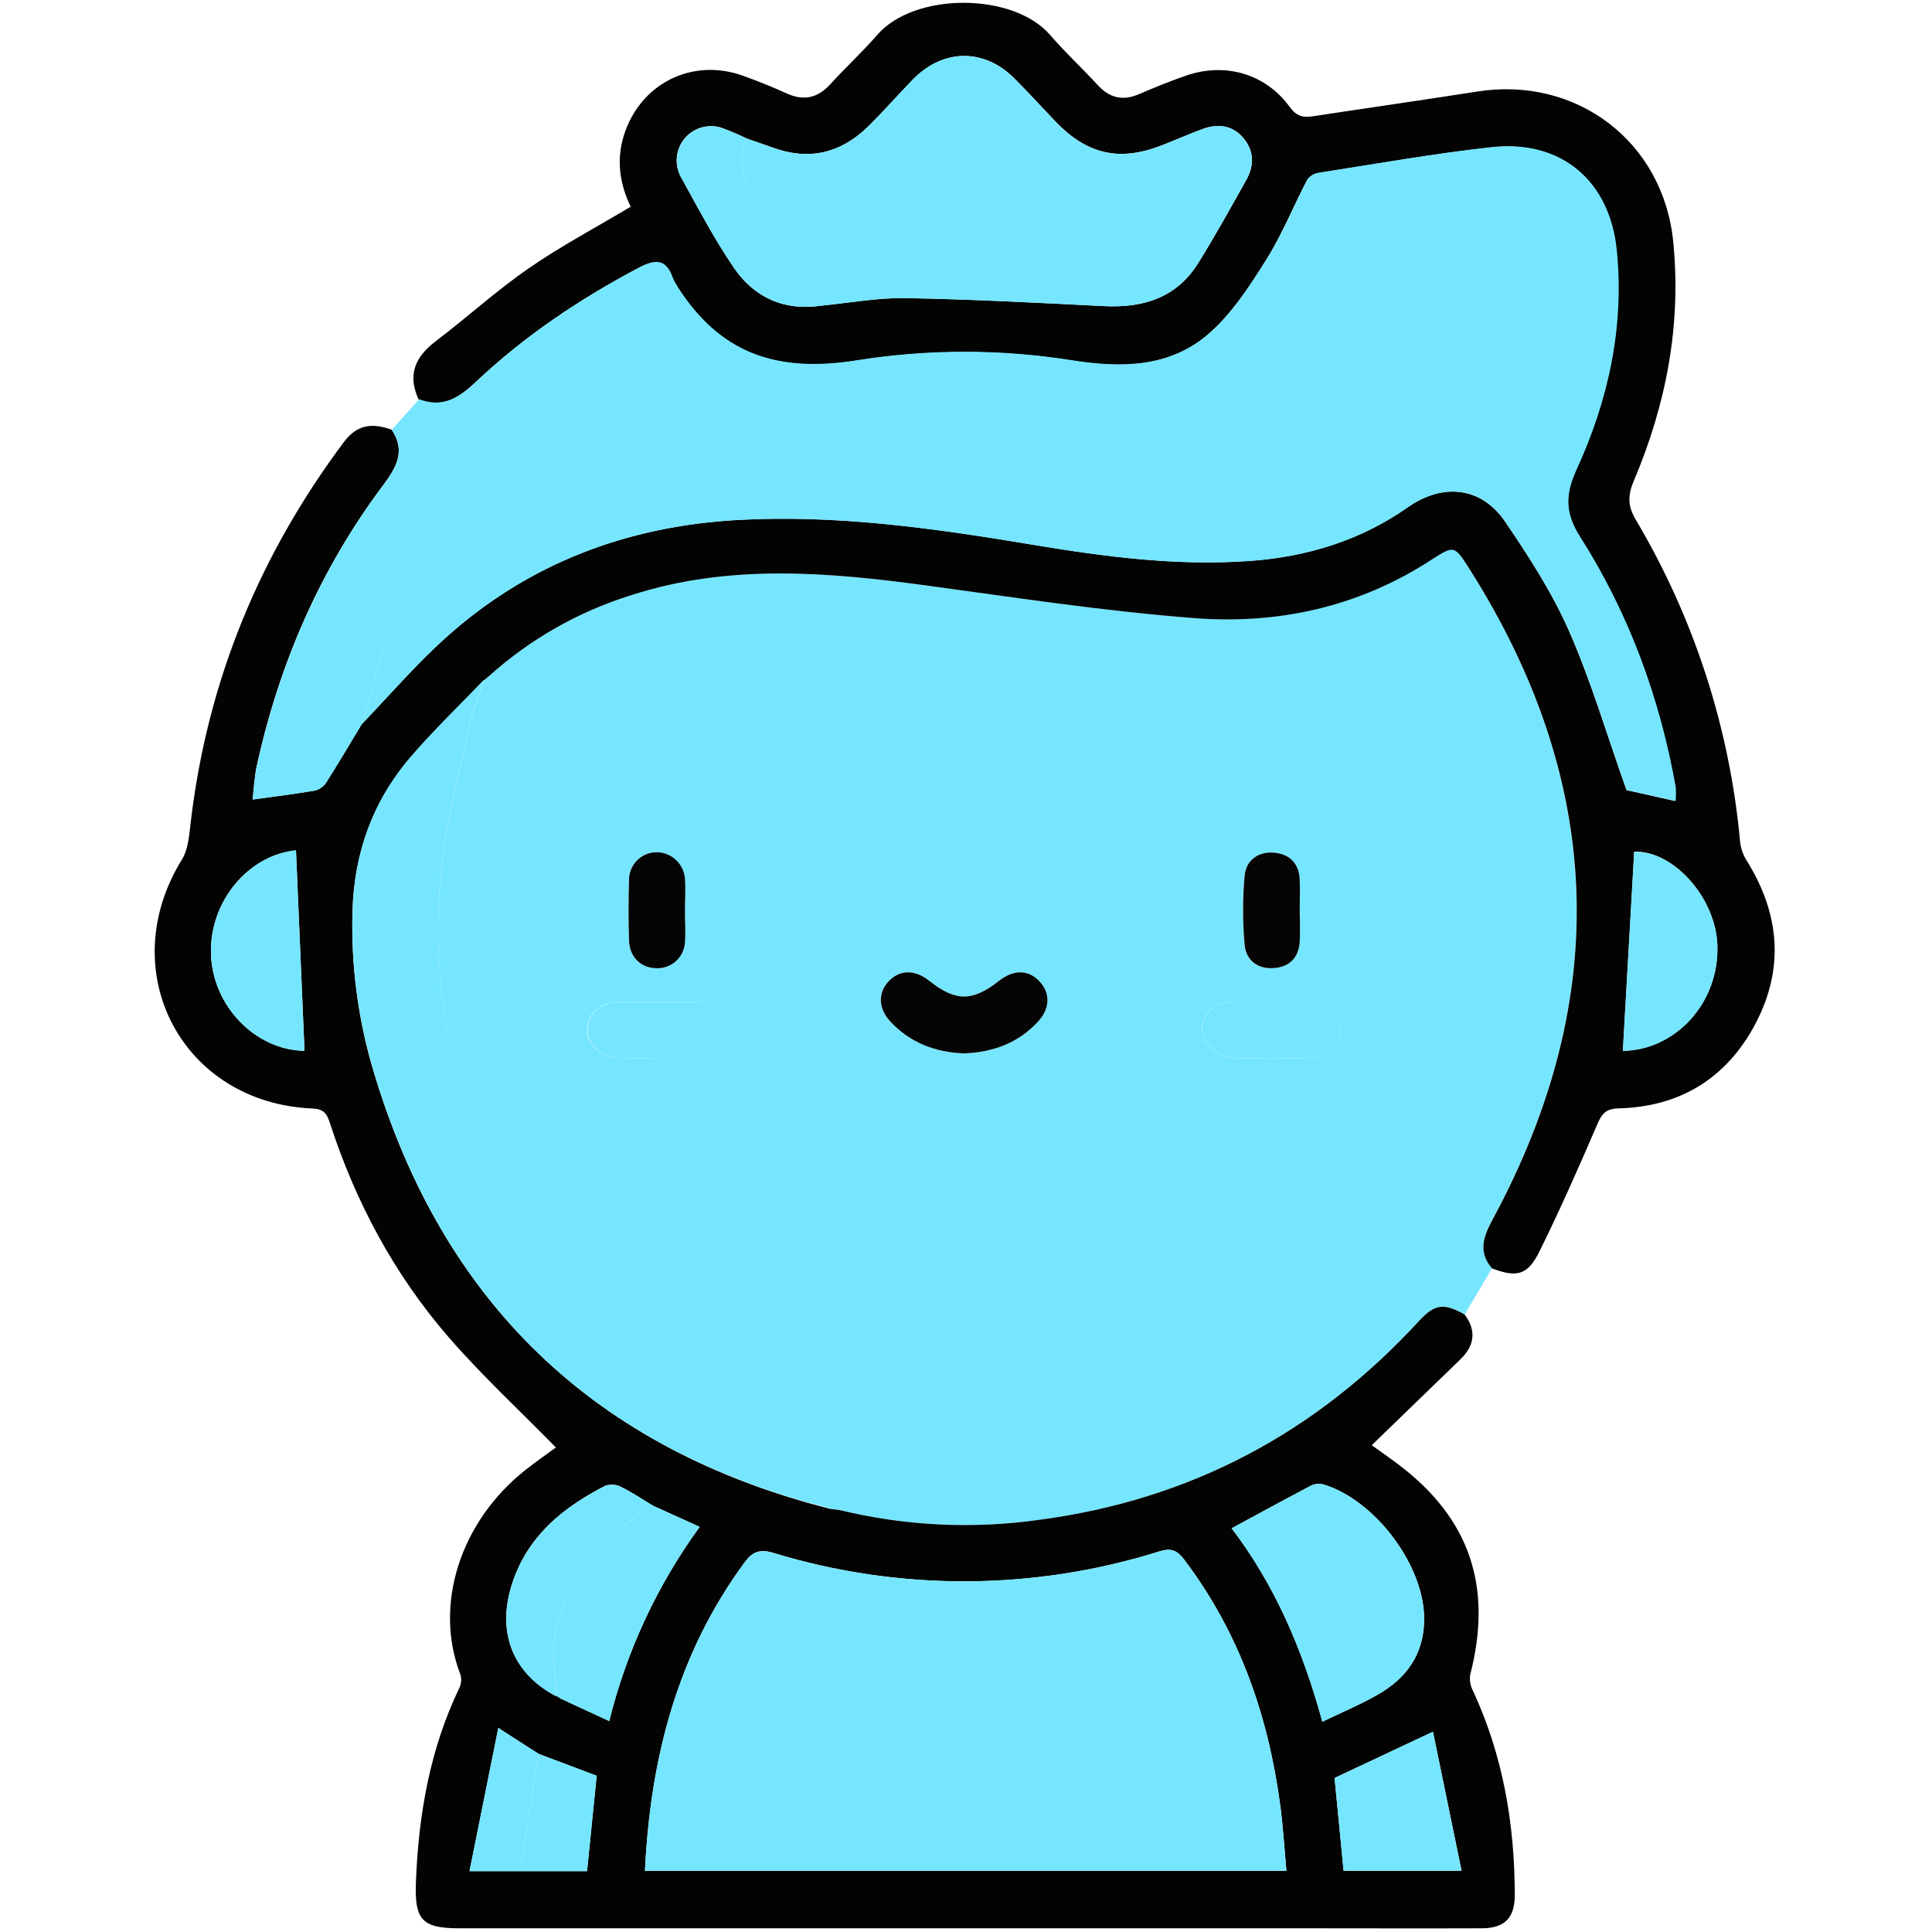
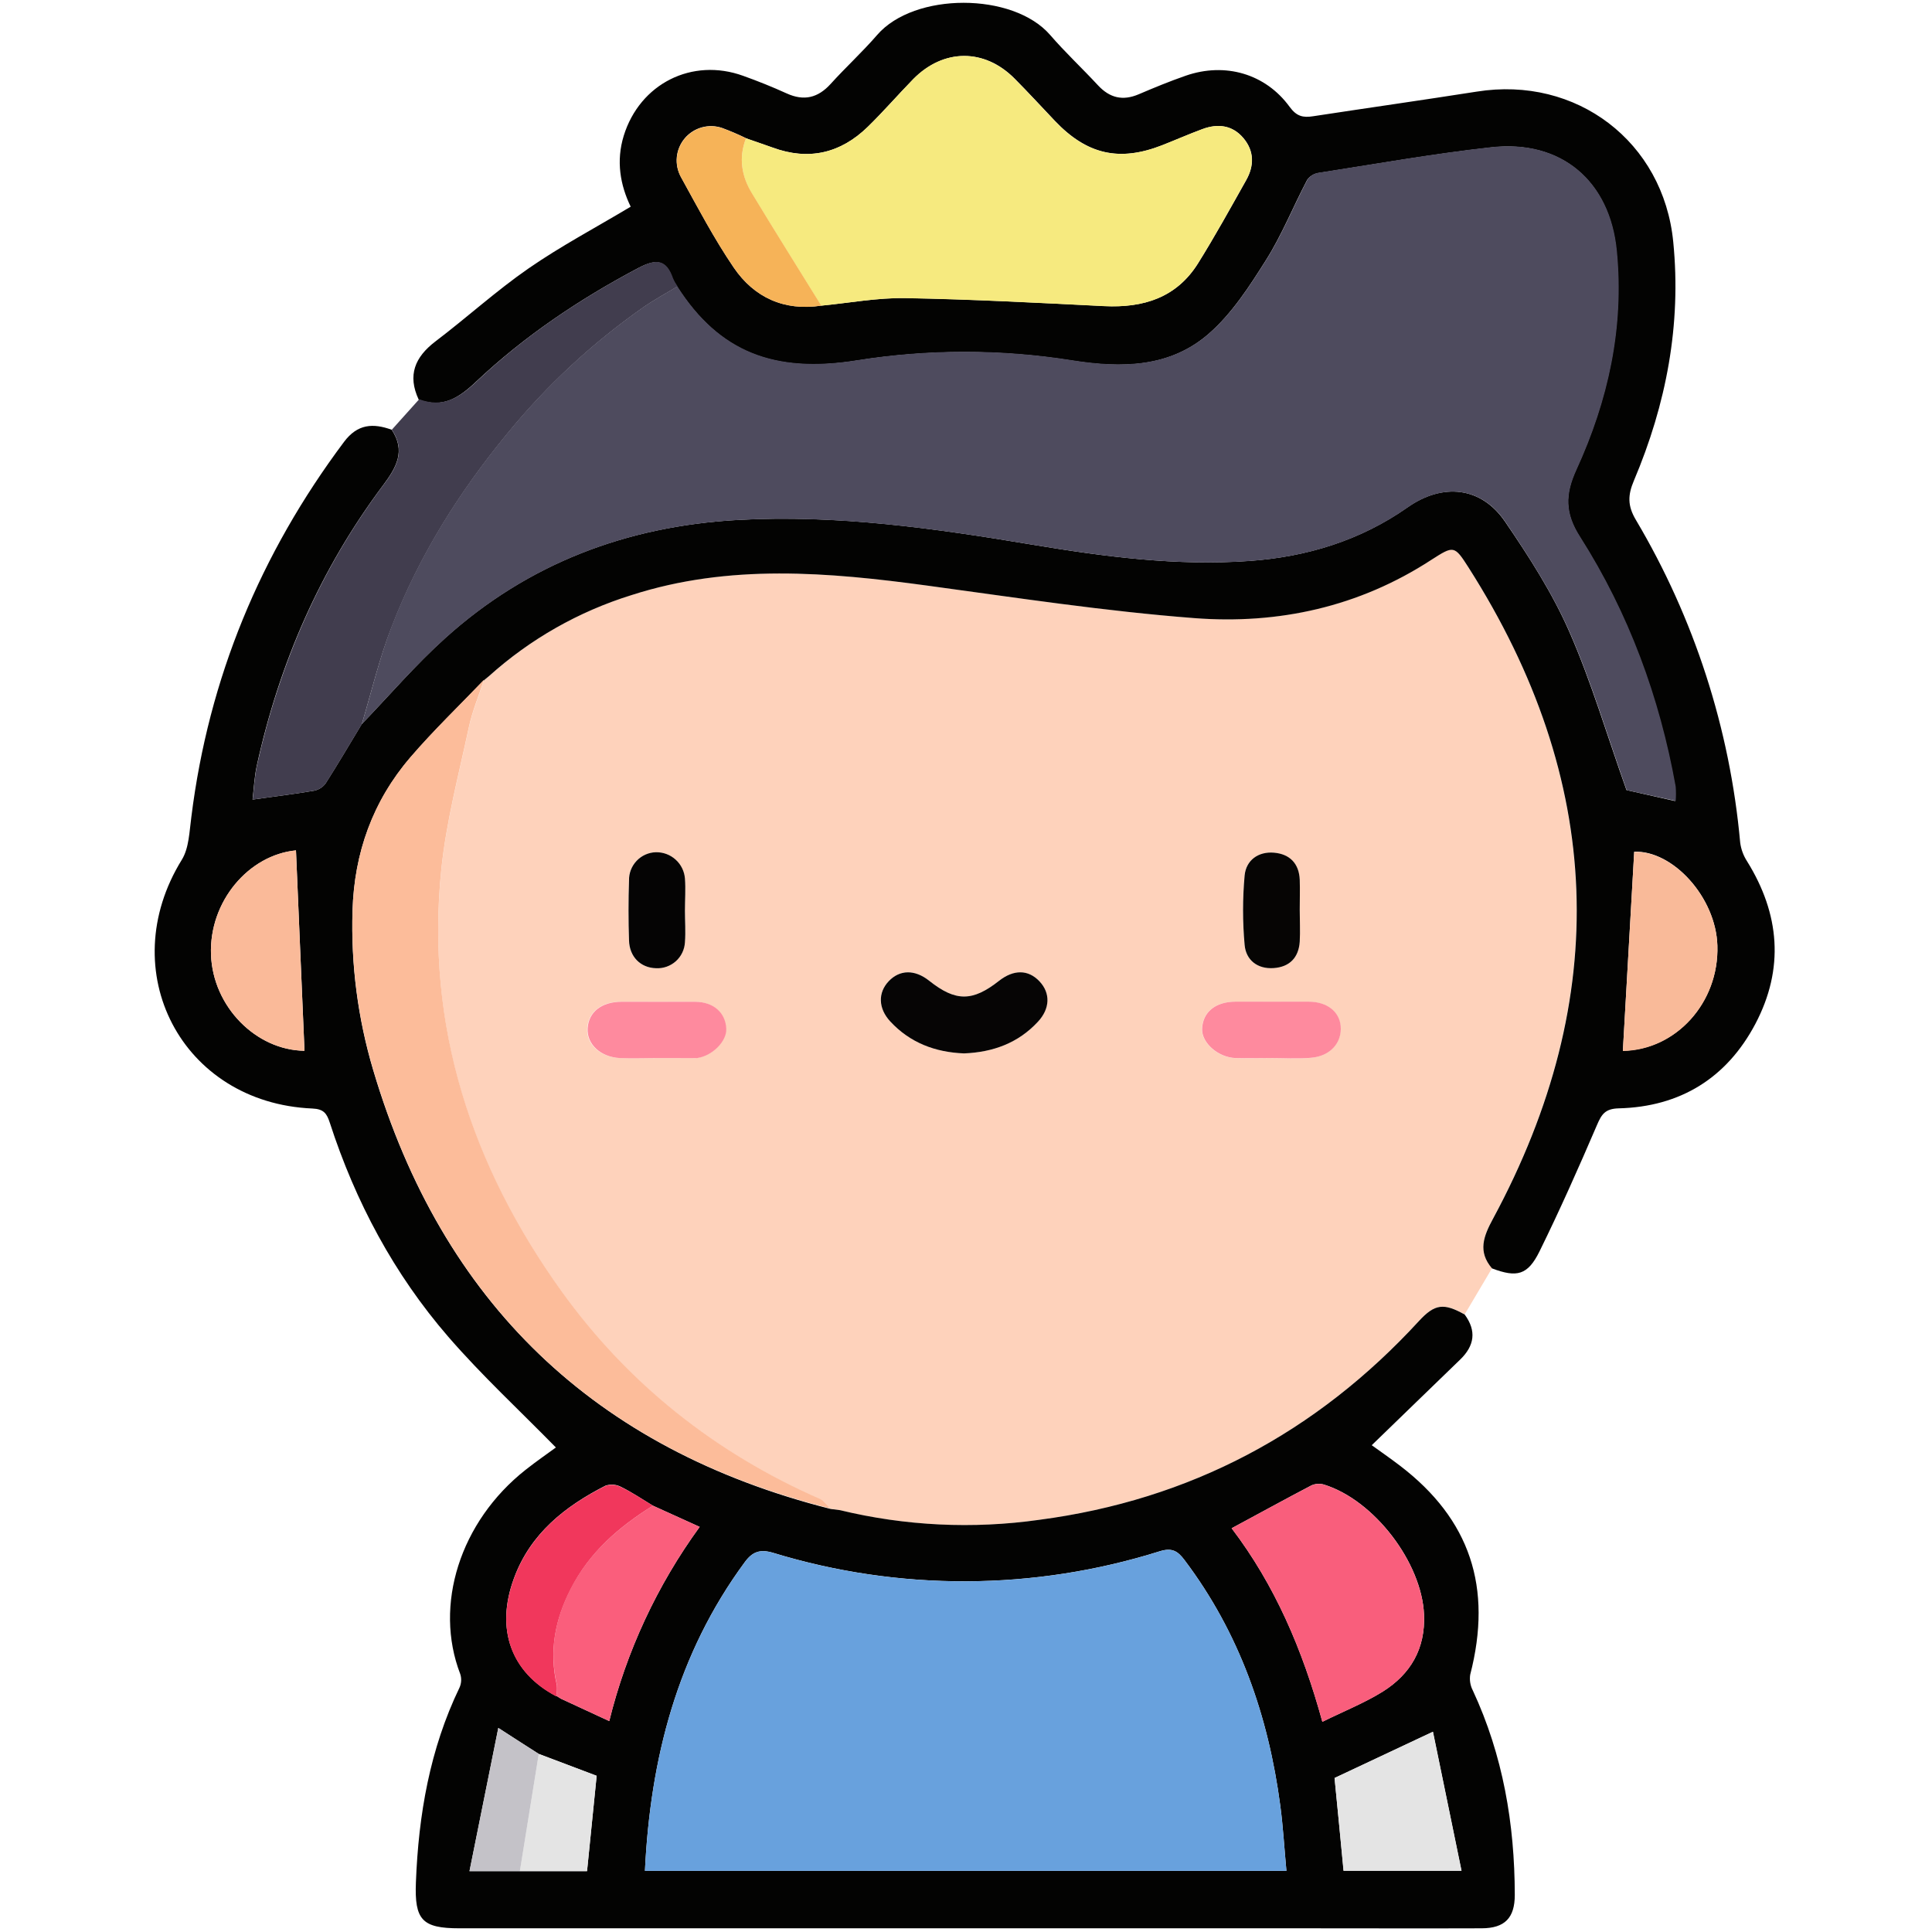
- <svg xmlns="http://www.w3.org/2000/svg" width="84" height="84" viewBox="0 0 84 84" fill="none">
-   <path d="M64.874 55.138C64.476 55.808 64.078 56.478 63.682 57.148C62.771 56.64 62.385 56.678 61.686 57.439C57.224 62.298 51.74 65.207 45.193 66.078C42.301 66.49 39.358 66.35 36.519 65.664L36.141 65.605L36.1 65.597C35.96 65.462 35.843 65.268 35.676 65.201C31.118 63.205 27.33 60.204 24.433 56.183C20.488 50.721 18.495 44.623 19.186 37.832C19.398 35.746 19.947 33.692 20.386 31.632C20.535 30.932 20.82 30.258 21.043 29.573L21.055 29.614V29.571L21.263 29.398C23.047 27.789 25.157 26.586 27.45 25.871C31.701 24.5 35.998 24.873 40.328 25.46C44.185 25.984 48.043 26.574 51.922 26.872C55.577 27.153 59.081 26.379 62.219 24.342C63.195 23.708 63.223 23.685 63.843 24.671C69.721 33.899 70.107 43.344 64.906 52.984C64.504 53.734 64.241 54.408 64.874 55.138ZM41.915 45.8C43.163 45.75 44.263 45.351 45.127 44.419C45.653 43.855 45.668 43.16 45.193 42.662C44.718 42.164 44.07 42.141 43.439 42.639C42.288 43.554 41.549 43.556 40.4 42.639C39.77 42.137 39.136 42.145 38.644 42.653C38.153 43.161 38.179 43.839 38.707 44.407C39.576 45.341 40.673 45.752 41.915 45.8ZM55.19 46.003C55.788 46.003 56.39 46.043 56.985 45.993C57.83 45.923 58.346 45.336 58.284 44.614C58.23 43.98 57.685 43.557 56.892 43.553C55.83 43.546 54.768 43.546 53.708 43.553C52.831 43.553 52.282 44.011 52.259 44.741C52.241 45.349 52.955 45.977 53.721 46.005C54.215 46.025 54.707 46.003 55.197 46.003H55.19ZM28.562 46.003H30.112C30.166 46.007 30.221 46.007 30.276 46.003C30.933 45.921 31.591 45.282 31.56 44.733C31.532 44.024 30.999 43.559 30.191 43.553C29.13 43.546 28.07 43.546 27.01 43.553C26.137 43.553 25.578 44 25.531 44.715C25.493 45.392 26.081 45.954 26.926 46C27.487 46.025 28.031 46.002 28.575 46.003H28.562ZM56.505 39.555C56.505 39.119 56.52 38.684 56.505 38.25C56.476 37.54 56.055 37.129 55.387 37.071C54.72 37.014 54.171 37.4 54.109 38.067C54.019 39.069 54.019 40.077 54.109 41.079C54.166 41.736 54.661 42.136 55.368 42.09C56.075 42.044 56.459 41.636 56.505 40.939C56.535 40.48 56.51 40.017 56.51 39.555H56.505ZM29.775 39.581C29.775 39.119 29.811 38.654 29.775 38.196C29.749 37.88 29.604 37.586 29.369 37.374C29.134 37.161 28.827 37.047 28.511 37.053C28.194 37.063 27.893 37.197 27.674 37.427C27.456 37.657 27.337 37.964 27.344 38.281C27.315 39.151 27.315 40.021 27.344 40.891C27.367 41.611 27.848 42.078 28.516 42.096C28.672 42.105 28.829 42.083 28.977 42.031C29.125 41.978 29.262 41.898 29.379 41.793C29.496 41.688 29.591 41.562 29.659 41.42C29.727 41.279 29.766 41.125 29.775 40.969C29.816 40.51 29.78 40.045 29.78 39.581H29.775Z" fill="#76E6FF" />
-   <path d="M36.519 65.659C39.358 66.347 42.301 66.489 45.193 66.078C51.74 65.212 57.224 62.298 61.686 57.444C62.385 56.683 62.771 56.645 63.682 57.153C64.206 57.866 64.108 58.512 63.483 59.114C62.209 60.343 60.942 61.579 59.641 62.835C60.011 63.103 60.447 63.404 60.868 63.724C63.917 66.055 64.903 69.012 63.922 72.813C63.886 73.046 63.925 73.285 64.034 73.495C65.349 76.317 65.855 79.301 65.86 82.388C65.86 83.388 65.426 83.836 64.423 83.839C61.857 83.849 59.293 83.839 56.727 83.839H19.971C18.356 83.839 18.019 83.477 18.083 81.842C18.196 78.903 18.688 76.051 19.978 73.375C20.062 73.187 20.074 72.975 20.009 72.78C18.859 69.795 19.993 66.16 22.855 63.904C23.32 63.535 23.81 63.199 24.169 62.934C22.59 61.321 20.945 59.801 19.486 58.116C17.129 55.391 15.453 52.248 14.34 48.816C14.209 48.413 14.079 48.218 13.576 48.196C7.89 47.948 4.92 42.211 7.905 37.382C8.222 36.867 8.233 36.148 8.321 35.513C9.072 29.484 11.32 24.073 14.955 19.215C15.546 18.425 16.22 18.393 17.029 18.684C17.651 19.608 17.231 20.328 16.654 21.101C13.924 24.747 12.147 28.826 11.169 33.273C11.059 33.766 11.038 34.292 10.98 34.763C11.957 34.627 12.815 34.522 13.664 34.377C13.862 34.335 14.038 34.222 14.158 34.058C14.697 33.213 15.206 32.346 15.726 31.486C16.932 30.232 18.07 28.9 19.36 27.738C22.958 24.495 27.25 22.878 32.061 22.606C36.386 22.361 40.646 22.973 44.894 23.681C48.017 24.202 51.151 24.615 54.324 24.388C56.808 24.211 59.14 23.504 61.203 22.054C62.725 20.987 64.397 21.155 65.437 22.679C66.478 24.202 67.495 25.784 68.232 27.467C69.198 29.669 69.875 31.997 70.717 34.351L72.832 34.828C72.849 34.62 72.849 34.411 72.832 34.203C72.132 30.327 70.797 26.676 68.687 23.354C68.029 22.311 68.038 21.503 68.522 20.427C69.902 17.414 70.602 14.251 70.275 10.905C69.994 7.89 67.886 6.065 64.829 6.411C62.317 6.688 59.824 7.134 57.325 7.522C57.227 7.536 57.133 7.57 57.048 7.622C56.963 7.674 56.89 7.743 56.832 7.824C56.227 8.975 55.741 10.203 55.049 11.301C54.331 12.441 53.569 13.625 52.57 14.499C50.874 15.99 48.771 16.018 46.611 15.678C43.508 15.183 40.346 15.183 37.242 15.678C33.669 16.252 31.264 15.325 29.438 12.464C29.36 12.354 29.294 12.236 29.241 12.113C28.959 11.274 28.506 11.258 27.761 11.649C25.2 13.004 22.808 14.608 20.704 16.59C19.948 17.307 19.243 17.762 18.203 17.371C17.71 16.312 18.038 15.527 18.933 14.845C20.3 13.807 21.574 12.644 22.983 11.669C24.391 10.694 25.909 9.894 27.421 8.986C26.964 8.044 26.781 6.997 27.12 5.901C27.82 3.638 30.09 2.492 32.314 3.297C32.954 3.527 33.587 3.781 34.205 4.062C34.956 4.404 35.561 4.257 36.111 3.652C36.769 2.926 37.499 2.259 38.141 1.516C39.752 -0.344 44.039 -0.342 45.653 1.516C46.311 2.277 47.054 2.97 47.739 3.71C48.249 4.259 48.814 4.395 49.508 4.099C50.201 3.804 50.862 3.531 51.556 3.291C53.262 2.699 55.019 3.2 56.073 4.648C56.375 5.063 56.656 5.122 57.089 5.054C59.459 4.693 61.833 4.356 64.201 3.984C68.544 3.287 72.325 6.162 72.75 10.52C73.107 14.121 72.445 17.578 71.041 20.892C70.771 21.528 70.758 21.988 71.128 22.61C73.665 26.888 75.213 31.679 75.66 36.632C75.698 36.922 75.8 37.2 75.959 37.446C77.384 39.737 77.585 42.114 76.322 44.514C75.076 46.873 73.053 48.122 70.378 48.19C69.785 48.206 69.634 48.448 69.431 48.919C68.639 50.764 67.824 52.603 66.936 54.404C66.422 55.448 65.95 55.555 64.872 55.149C64.241 54.414 64.504 53.745 64.913 52.988C70.114 43.347 69.727 33.902 63.849 24.674C63.23 23.701 63.202 23.719 62.225 24.345C59.087 26.387 55.583 27.156 51.929 26.875C48.05 26.578 44.192 25.988 40.334 25.463C36.013 24.876 31.708 24.503 27.457 25.874C25.161 26.586 23.047 27.788 21.26 29.397L21.051 29.569V29.612L21.04 29.571C19.968 30.69 18.847 31.765 17.84 32.937C16.206 34.841 15.402 37.083 15.326 39.598C15.254 41.943 15.558 44.285 16.227 46.534C19.232 56.645 25.855 63.001 36.096 65.602L36.138 65.61L36.519 65.659ZM23.425 76.258C22.909 75.929 22.391 75.6 21.666 75.127C21.235 77.264 20.833 79.268 20.414 81.354H25.524C25.665 79.947 25.803 78.579 25.942 77.208L23.425 76.258ZM24.184 73.73L24.391 73.858L26.489 74.83C27.24 71.787 28.575 68.919 30.421 66.386L28.387 65.464C27.924 65.184 27.474 64.878 26.992 64.642C26.889 64.59 26.776 64.559 26.661 64.551C26.546 64.543 26.43 64.558 26.321 64.596C24.561 65.495 23.062 66.677 22.35 68.61C21.528 70.824 22.218 72.709 24.183 73.745L24.184 73.73ZM32.436 6.008C32.097 5.843 31.75 5.695 31.397 5.564C31.113 5.466 30.805 5.457 30.516 5.537C30.226 5.617 29.967 5.782 29.773 6.012C29.578 6.241 29.458 6.524 29.427 6.823C29.397 7.122 29.457 7.424 29.6 7.688C30.337 9.019 31.047 10.375 31.902 11.633C32.789 12.935 34.093 13.531 35.707 13.288C36.927 13.171 38.148 12.94 39.366 12.959C42.249 13.01 45.132 13.163 48.014 13.308C49.715 13.392 51.16 12.943 52.097 11.439C52.831 10.26 53.502 9.044 54.183 7.832C54.534 7.209 54.539 6.57 54.063 6.003C53.586 5.436 52.947 5.364 52.276 5.613C51.689 5.832 51.115 6.083 50.533 6.312C48.669 7.042 47.262 6.723 45.867 5.257C45.283 4.645 44.716 4.021 44.116 3.421C42.801 2.092 41.021 2.106 39.703 3.444C39.034 4.126 38.408 4.849 37.73 5.515C36.547 6.665 35.163 6.994 33.593 6.414C33.203 6.276 32.819 6.148 32.436 6.013V6.008ZM55.931 81.342C55.84 80.356 55.787 79.424 55.665 78.508C55.147 74.611 53.893 70.996 51.498 67.824C51.206 67.436 50.959 67.28 50.425 67.446C44.953 69.166 39.088 69.188 33.603 67.51C33.036 67.346 32.714 67.467 32.378 67.923C29.448 71.904 28.277 76.444 28.041 81.339L55.931 81.342ZM53.55 66.447C55.427 68.912 56.632 71.716 57.495 74.859C58.446 74.391 59.332 74.037 60.125 73.544C61.328 72.786 61.979 71.685 61.915 70.196C61.818 67.944 59.755 65.222 57.559 64.545C57.381 64.494 57.191 64.507 57.021 64.581C55.871 65.184 54.736 65.809 53.55 66.447ZM13.239 45.686C13.114 42.744 12.991 39.852 12.869 36.974C10.814 37.173 9.088 39.19 9.174 41.504C9.256 43.778 11.14 45.663 13.239 45.686ZM70.559 45.686C72.86 45.648 74.746 43.595 74.668 41.11C74.604 39.008 72.727 36.966 71.052 37.03C70.888 39.912 70.725 42.775 70.559 45.696V45.686ZM58.024 77.303C58.152 78.618 58.285 79.981 58.419 81.337H63.547C63.12 79.261 62.71 77.267 62.304 75.293L58.024 77.303Z" fill="#030302" />
-   <path d="M15.731 31.486C15.211 32.346 14.702 33.213 14.162 34.058C14.043 34.222 13.867 34.335 13.669 34.377C12.819 34.522 11.961 34.627 10.985 34.763C11.043 34.292 11.064 33.777 11.174 33.273C12.16 28.834 13.929 24.747 16.659 21.101C17.236 20.33 17.655 19.608 17.034 18.684L18.226 17.358C19.266 17.749 19.971 17.294 20.727 16.577C22.831 14.588 25.223 12.991 27.784 11.636C28.522 11.245 28.976 11.261 29.264 12.1C29.317 12.223 29.383 12.341 29.461 12.451C28.958 12.757 28.437 13.037 27.955 13.373C25.756 14.917 23.777 16.753 22.075 18.832C19.98 21.372 18.229 24.151 17.037 27.237C16.495 28.614 16.156 30.067 15.731 31.486Z" fill="#76E6FF" />
-   <path d="M36.1 65.585C25.859 63.003 19.236 56.648 16.23 46.518C15.561 44.269 15.257 41.927 15.329 39.581C15.405 37.066 16.209 34.824 17.843 32.921C18.85 31.749 19.971 30.674 21.043 29.554C20.82 30.24 20.535 30.914 20.386 31.614C19.947 33.674 19.399 35.723 19.186 37.814C18.495 44.605 20.501 50.703 24.433 56.165C27.331 60.185 31.118 63.187 35.676 65.183C35.843 65.268 35.96 65.457 36.1 65.585Z" fill="#76E6FF" />
-   <path d="M41.915 45.8C40.666 45.752 39.57 45.341 38.707 44.41C38.179 43.842 38.166 43.155 38.644 42.657C39.123 42.159 39.77 42.141 40.4 42.642C41.55 43.556 42.283 43.554 43.439 42.642C44.07 42.149 44.705 42.149 45.193 42.665C45.681 43.181 45.653 43.858 45.127 44.422C44.269 45.351 43.169 45.75 41.915 45.8Z" fill="#060505" />
-   <path d="M55.197 46.003C54.704 46.003 54.211 46.017 53.727 46.003C52.961 45.975 52.248 45.346 52.266 44.739C52.289 44.01 52.838 43.554 53.714 43.551C54.775 43.551 55.836 43.551 56.898 43.551C57.692 43.551 58.236 43.978 58.29 44.613C58.353 45.339 57.837 45.928 56.992 45.992C56.397 46.041 55.795 46.002 55.197 46.002V46.003Z" fill="#76E6FF" />
-   <path d="M28.575 46.002C28.031 46.002 27.487 46.026 26.944 46.002C26.099 45.956 25.511 45.394 25.549 44.716C25.59 44.001 26.149 43.557 27.028 43.554C28.089 43.554 29.149 43.554 30.209 43.554C31.017 43.554 31.55 44.026 31.578 44.734C31.601 45.283 30.955 45.923 30.294 46.005C30.239 46.008 30.184 46.008 30.13 46.005L28.575 46.002Z" fill="#76E6FF" />
-   <path d="M56.51 39.555C56.51 40.017 56.535 40.48 56.51 40.941C56.464 41.636 56.07 42.044 55.373 42.091C54.676 42.139 54.171 41.744 54.114 41.08C54.024 40.078 54.024 39.071 54.114 38.069C54.176 37.4 54.71 37.014 55.392 37.073C56.075 37.132 56.48 37.541 56.51 38.252C56.525 38.684 56.51 39.121 56.51 39.555Z" fill="#060504" />
-   <path d="M29.78 39.581C29.78 40.045 29.816 40.51 29.78 40.969C29.771 41.125 29.732 41.279 29.664 41.42C29.596 41.562 29.501 41.688 29.384 41.793C29.267 41.898 29.13 41.978 28.982 42.031C28.834 42.083 28.677 42.105 28.52 42.096C27.853 42.078 27.37 41.603 27.349 40.891C27.32 40.022 27.32 39.152 27.349 38.281C27.342 37.964 27.461 37.657 27.679 37.427C27.898 37.197 28.198 37.063 28.516 37.053C28.832 37.047 29.139 37.161 29.374 37.374C29.609 37.586 29.754 37.88 29.78 38.196C29.816 38.654 29.78 39.121 29.78 39.581Z" fill="#050404" />
-   <path d="M36.519 65.659L36.141 65.6L36.519 65.659Z" fill="#76E6FF" />
-   <path d="M21.051 29.566L21.26 29.393L21.051 29.566Z" fill="#76E6FF" />
-   <path d="M15.731 31.486C16.156 30.067 16.495 28.614 17.026 27.237C18.218 24.151 19.968 21.372 22.064 18.832C23.766 16.753 25.744 14.917 27.944 13.373C28.425 13.037 28.946 12.757 29.449 12.451C31.275 15.311 33.68 16.232 37.254 15.665C40.357 15.17 43.52 15.17 46.623 15.665C48.783 16.005 50.885 15.977 52.582 14.486C53.579 13.612 54.342 12.428 55.06 11.288C55.752 10.19 56.239 8.965 56.844 7.811C56.901 7.73 56.974 7.661 57.059 7.609C57.144 7.557 57.239 7.523 57.337 7.509C59.835 7.121 62.329 6.675 64.841 6.397C67.896 6.059 70.005 7.877 70.298 10.9C70.626 14.246 69.925 17.409 68.546 20.422C68.052 21.498 68.039 22.305 68.71 23.349C70.82 26.67 72.162 30.32 72.855 34.198C72.872 34.406 72.872 34.615 72.855 34.823L70.725 34.354C69.89 32 69.206 29.673 68.24 27.47C67.5 25.787 66.483 24.207 65.445 22.682C64.408 21.157 62.733 20.991 61.211 22.057C59.148 23.507 56.816 24.214 54.332 24.391C51.16 24.618 48.025 24.206 44.902 23.685C40.655 22.976 36.394 22.37 32.069 22.61C27.26 22.881 22.966 24.498 19.368 27.741C18.081 28.9 16.93 30.232 15.731 31.486Z" fill="#76E6FF" />
-   <path d="M55.931 81.342H28.041C28.277 76.447 29.448 71.907 32.378 67.926C32.707 67.471 33.036 67.346 33.603 67.513C39.088 69.191 44.953 69.169 50.425 67.449C50.959 67.285 51.206 67.439 51.498 67.827C53.893 70.996 55.147 74.611 55.665 78.511C55.787 79.424 55.84 80.349 55.931 81.342Z" fill="#76E6FF" />
-   <path d="M32.436 6.013C32.819 6.148 33.207 6.276 33.587 6.417C35.156 6.994 36.545 6.669 37.724 5.518C38.408 4.861 39.039 4.129 39.696 3.447C41.011 2.106 42.795 2.096 44.11 3.424C44.706 4.024 45.277 4.649 45.86 5.26C47.256 6.726 48.663 7.045 50.527 6.315C51.109 6.087 51.678 5.835 52.269 5.617C52.94 5.367 53.573 5.434 54.056 6.006C54.539 6.578 54.528 7.213 54.176 7.836C53.495 9.047 52.825 10.264 52.09 11.442C51.153 12.946 49.708 13.395 48.007 13.311C45.126 13.166 42.242 13.014 39.359 12.963C38.141 12.941 36.92 13.173 35.7 13.291C34.696 11.667 33.684 10.05 32.692 8.419C32.242 7.666 32.109 6.861 32.436 6.013Z" fill="#76E6FF" />
-   <path d="M53.55 66.447C54.733 65.809 55.871 65.184 57.02 64.584C57.189 64.51 57.379 64.497 57.557 64.548C59.753 65.225 61.816 67.947 61.913 70.199C61.977 71.688 61.326 72.79 60.123 73.547C59.334 74.04 58.448 74.391 57.493 74.862C56.632 71.716 55.427 68.915 53.55 66.447Z" fill="#76E6FF" />
-   <path d="M28.387 65.464L30.421 66.386C28.575 68.919 27.24 71.787 26.489 74.83L24.391 73.858L24.184 73.73V73.74C24.216 73.578 24.225 73.411 24.211 73.247C23.867 71.767 24.137 70.391 24.817 69.065C25.626 67.49 26.911 66.386 28.387 65.464Z" fill="#76E6FF" />
-   <path d="M13.239 45.686C11.14 45.663 9.256 43.778 9.174 41.501C9.092 39.187 10.817 37.17 12.869 36.971C12.986 39.852 13.114 42.737 13.239 45.686Z" fill="#76E6FF" />
-   <path d="M70.559 45.696C70.724 42.78 70.888 39.917 71.052 37.04C72.731 36.976 74.608 39.013 74.668 41.12C74.746 43.6 72.867 45.653 70.559 45.696Z" fill="#76E6FF" />
-   <path d="M58.024 77.303L62.298 75.293C62.704 77.266 63.12 79.261 63.54 81.337H58.412C58.289 79.981 58.156 78.612 58.024 77.303Z" fill="#76E6FF" />
-   <path d="M28.387 65.464C26.908 66.386 25.626 67.49 24.816 69.08C24.135 70.406 23.865 71.785 24.209 73.261C24.224 73.426 24.215 73.592 24.183 73.755C22.21 72.719 21.533 70.834 22.35 68.62C23.062 66.686 24.561 65.496 26.321 64.606C26.43 64.568 26.546 64.553 26.661 64.561C26.776 64.569 26.889 64.6 26.992 64.652C27.474 64.878 27.924 65.184 28.387 65.464Z" fill="#76E6FF" />
-   <path d="M32.436 6.013C32.107 6.861 32.242 7.666 32.7 8.418C33.687 10.048 34.704 11.666 35.709 13.29C34.094 13.533 32.791 12.936 31.903 11.634C31.047 10.38 30.337 9.024 29.602 7.689C29.46 7.426 29.401 7.125 29.432 6.827C29.463 6.529 29.584 6.248 29.777 6.019C29.971 5.79 30.228 5.625 30.517 5.545C30.806 5.464 31.112 5.473 31.395 5.569C31.749 5.699 32.097 5.848 32.436 6.013V6.013Z" fill="#76E6FF" />
-   <path d="M23.425 76.258L25.942 77.208C25.803 78.579 25.665 79.947 25.524 81.354H22.601L23.425 76.258Z" fill="#76E6FF" />
-   <path d="M23.425 76.258L22.603 81.354H20.414C20.833 79.268 21.235 77.269 21.666 75.127C22.391 75.592 22.909 75.924 23.425 76.258Z" fill="#76E6FF" />
-   <path d="M24.184 73.73L24.391 73.858L24.184 73.73Z" fill="#76E6FF" />
+ <svg xmlns="http://www.w3.org/2000/svg" width="81" height="81" viewBox="0 0 81 81" fill="none">
+   <path d="M62.556 53.168C62.173 53.815 61.79 54.461 61.407 55.107C60.529 54.617 60.157 54.654 59.483 55.387C55.18 60.073 49.892 62.878 43.579 63.718C40.791 64.116 37.952 63.98 35.215 63.319L34.85 63.262L34.81 63.254C34.676 63.124 34.563 62.937 34.402 62.872C30.006 60.948 26.354 58.053 23.56 54.176C19.756 48.909 17.835 43.029 18.5 36.481C18.705 34.47 19.234 32.488 19.658 30.502C19.802 29.827 20.076 29.177 20.292 28.516L20.303 28.556V28.515L20.504 28.348C22.224 26.797 24.259 25.636 26.47 24.947C30.569 23.625 34.712 23.985 38.887 24.551C42.607 25.056 46.327 25.625 50.068 25.912C53.592 26.183 56.971 25.437 59.997 23.473C60.938 22.861 60.965 22.839 61.563 23.79C67.231 32.688 67.603 41.796 62.588 51.092C62.2 51.815 61.946 52.465 62.556 53.168ZM40.418 44.164C41.621 44.116 42.682 43.731 43.516 42.832C44.023 42.289 44.037 41.618 43.579 41.138C43.121 40.658 42.496 40.636 41.888 41.116C40.778 41.999 40.065 42 38.957 41.116C38.35 40.632 37.738 40.64 37.264 41.13C36.79 41.62 36.816 42.273 37.324 42.821C38.163 43.722 39.22 44.118 40.418 44.164ZM53.219 44.36C53.796 44.36 54.376 44.398 54.95 44.351C55.765 44.283 56.262 43.717 56.202 43.021C56.15 42.409 55.625 42.002 54.86 41.997C53.836 41.991 52.812 41.991 51.789 41.997C50.945 41.997 50.415 42.439 50.393 43.143C50.376 43.73 51.063 44.335 51.802 44.362C52.279 44.381 52.753 44.36 53.225 44.36H53.219ZM27.541 44.36H29.036C29.089 44.364 29.142 44.364 29.195 44.36C29.829 44.281 30.463 43.664 30.433 43.135C30.406 42.452 29.892 42.003 29.112 41.997C28.089 41.991 27.067 41.991 26.045 41.997C25.204 41.997 24.665 42.428 24.619 43.118C24.582 43.771 25.15 44.313 25.964 44.357C26.505 44.381 27.03 44.359 27.554 44.36H27.541ZM54.487 38.142C54.487 37.722 54.501 37.302 54.487 36.884C54.459 36.199 54.053 35.803 53.409 35.747C52.766 35.692 52.236 36.064 52.176 36.708C52.09 37.674 52.09 38.646 52.176 39.612C52.232 40.246 52.709 40.631 53.39 40.586C54.072 40.542 54.443 40.149 54.487 39.477C54.516 39.035 54.492 38.588 54.492 38.142H54.487ZM28.711 38.168C28.711 37.722 28.746 37.274 28.711 36.831C28.687 36.527 28.547 36.244 28.32 36.039C28.094 35.834 27.798 35.724 27.492 35.73C27.187 35.739 26.897 35.868 26.686 36.09C26.475 36.312 26.361 36.608 26.367 36.914C26.34 37.753 26.34 38.592 26.367 39.431C26.389 40.125 26.854 40.575 27.497 40.593C27.648 40.601 27.8 40.58 27.942 40.529C28.085 40.479 28.217 40.401 28.329 40.301C28.442 40.2 28.534 40.077 28.599 39.941C28.665 39.804 28.703 39.657 28.711 39.505C28.751 39.063 28.716 38.615 28.716 38.168H28.711Z" fill="#FED2BB" />
+   <path d="M35.215 63.314C37.952 63.977 40.79 64.114 43.579 63.718C49.892 62.883 55.18 60.073 59.483 55.392C60.157 54.658 60.529 54.622 61.407 55.112C61.913 55.8 61.818 56.422 61.216 57.003C59.987 58.188 58.765 59.38 57.511 60.591C57.868 60.849 58.288 61.139 58.694 61.449C61.634 63.696 62.585 66.548 61.639 70.212C61.604 70.437 61.642 70.668 61.747 70.87C63.015 73.592 63.503 76.468 63.508 79.445C63.508 80.41 63.089 80.841 62.122 80.845C59.648 80.854 57.175 80.845 54.701 80.845H19.258C17.7 80.845 17.375 80.496 17.437 78.919C17.546 76.085 18.02 73.335 19.265 70.754C19.346 70.574 19.357 70.369 19.295 70.181C18.185 67.302 19.279 63.798 22.038 61.621C22.487 61.266 22.959 60.941 23.306 60.686C21.783 59.131 20.197 57.665 18.791 56.041C16.518 53.413 14.901 50.382 13.828 47.072C13.701 46.684 13.576 46.495 13.091 46.475C7.608 46.236 4.744 40.704 7.622 36.047C7.928 35.551 7.939 34.856 8.023 34.245C8.748 28.431 10.916 23.213 14.421 18.529C14.991 17.767 15.641 17.736 16.421 18.017C17.02 18.908 16.616 19.602 16.06 20.347C13.427 23.863 11.713 27.797 10.77 32.084C10.664 32.56 10.643 33.067 10.588 33.522C11.53 33.39 12.357 33.289 13.176 33.149C13.367 33.109 13.537 32.999 13.652 32.842C14.172 32.027 14.663 31.19 15.164 30.361C16.327 29.152 17.424 27.868 18.669 26.747C22.138 23.62 26.277 22.061 30.916 21.799C35.086 21.563 39.195 22.152 43.291 22.836C46.302 23.338 49.325 23.736 52.384 23.517C54.779 23.346 57.028 22.664 59.017 21.266C60.485 20.238 62.097 20.399 63.1 21.869C64.104 23.338 65.085 24.863 65.795 26.486C66.727 28.61 67.38 30.854 68.191 33.124L70.231 33.584C70.248 33.383 70.248 33.182 70.231 32.981C69.556 29.244 68.269 25.724 66.234 22.52C65.6 21.514 65.608 20.735 66.075 19.697C67.405 16.792 68.08 13.742 67.765 10.515C67.494 7.608 65.462 5.849 62.514 6.182C60.092 6.45 57.687 6.879 55.278 7.253C55.183 7.267 55.092 7.3 55.01 7.35C54.929 7.4 54.858 7.466 54.803 7.545C54.219 8.654 53.75 9.838 53.083 10.897C52.39 11.997 51.656 13.138 50.693 13.982C49.057 15.419 47.03 15.446 44.947 15.118C41.954 14.641 38.905 14.641 35.912 15.118C32.466 15.671 30.147 14.777 28.386 12.019C28.312 11.913 28.248 11.799 28.196 11.68C27.925 10.872 27.488 10.856 26.77 11.233C24.3 12.539 21.994 14.086 19.965 15.998C19.236 16.689 18.556 17.128 17.553 16.751C17.077 15.73 17.394 14.972 18.256 14.314C19.575 13.314 20.804 12.192 22.162 11.252C23.52 10.312 24.983 9.54 26.442 8.665C26.001 7.757 25.825 6.747 26.151 5.69C26.827 3.508 29.016 2.403 31.16 3.18C31.777 3.401 32.387 3.646 32.983 3.917C33.707 4.246 34.291 4.105 34.822 3.522C35.456 2.821 36.159 2.178 36.779 1.461C38.333 -0.331 42.466 -0.33 44.023 1.461C44.657 2.195 45.373 2.864 46.034 3.577C46.526 4.107 47.071 4.238 47.74 3.953C48.408 3.668 49.046 3.405 49.715 3.173C51.36 2.603 53.054 3.086 54.07 4.482C54.362 4.882 54.633 4.939 55.05 4.874C57.336 4.525 59.624 4.2 61.908 3.842C66.096 3.17 69.742 5.942 70.152 10.144C70.496 13.617 69.857 16.95 68.504 20.146C68.244 20.759 68.231 21.203 68.588 21.802C71.034 25.927 72.527 30.547 72.958 35.324C72.994 35.604 73.093 35.872 73.246 36.109C74.62 38.318 74.814 40.61 73.596 42.924C72.395 45.199 70.444 46.404 67.865 46.468C67.293 46.484 67.147 46.717 66.952 47.172C66.188 48.951 65.402 50.724 64.546 52.462C64.05 53.468 63.595 53.571 62.555 53.179C61.946 52.471 62.2 51.826 62.595 51.095C67.61 41.799 67.237 32.691 61.569 23.793C60.971 22.855 60.945 22.872 60.003 23.476C56.977 25.445 53.598 26.186 50.074 25.915C46.334 25.628 42.614 25.059 38.894 24.554C34.727 23.988 30.575 23.628 26.476 24.95C24.262 25.637 22.224 26.796 20.501 28.347L20.299 28.513V28.554L20.288 28.515C19.255 29.594 18.174 30.631 17.202 31.761C15.627 33.596 14.852 35.758 14.779 38.184C14.709 40.445 15.002 42.703 15.648 44.872C18.545 54.622 24.931 60.751 34.807 63.259L34.847 63.267L35.215 63.314ZM22.588 73.534C22.091 73.218 21.591 72.9 20.892 72.444C20.477 74.504 20.089 76.437 19.684 78.448H24.612C24.749 77.091 24.882 75.773 25.015 74.451L22.588 73.534ZM23.321 71.097L23.52 71.22L25.543 72.157C26.267 69.223 27.555 66.458 29.334 64.015L27.373 63.126C26.927 62.856 26.492 62.561 26.028 62.333C25.928 62.283 25.82 62.253 25.709 62.245C25.598 62.238 25.486 62.252 25.381 62.289C23.684 63.156 22.238 64.295 21.552 66.159C20.759 68.294 21.425 70.112 23.319 71.111L23.321 71.097ZM31.277 5.793C30.951 5.634 30.617 5.491 30.276 5.365C30.002 5.271 29.705 5.262 29.426 5.339C29.146 5.416 28.897 5.576 28.709 5.797C28.522 6.018 28.406 6.291 28.376 6.579C28.347 6.868 28.405 7.158 28.543 7.413C29.253 8.697 29.938 10.005 30.762 11.217C31.618 12.473 32.875 13.048 34.432 12.813C35.608 12.701 36.785 12.477 37.96 12.496C40.74 12.546 43.52 12.693 46.299 12.832C47.939 12.913 49.333 12.481 50.236 11.03C50.945 9.894 51.591 8.721 52.248 7.553C52.587 6.952 52.591 6.335 52.132 5.789C51.672 5.242 51.056 5.172 50.409 5.413C49.843 5.624 49.29 5.866 48.729 6.087C46.931 6.79 45.575 6.483 44.229 5.069C43.666 4.479 43.119 3.877 42.541 3.298C41.273 2.018 39.556 2.03 38.285 3.321C37.64 3.978 37.036 4.676 36.383 5.318C35.242 6.427 33.907 6.744 32.393 6.185C32.018 6.052 31.647 5.928 31.277 5.798V5.793ZM53.934 78.437C53.845 77.486 53.794 76.587 53.677 75.704C53.178 71.946 51.968 68.461 49.659 65.402C49.377 65.028 49.139 64.877 48.624 65.037C43.347 66.695 37.692 66.717 32.403 65.099C31.856 64.941 31.545 65.058 31.222 65.497C28.396 69.336 27.267 73.714 27.039 78.434L53.934 78.437ZM51.637 64.073C53.447 66.451 54.609 69.155 55.441 72.186C56.359 71.734 57.213 71.393 57.977 70.918C59.138 70.187 59.765 69.125 59.703 67.689C59.61 65.517 57.621 62.893 55.503 62.239C55.332 62.19 55.148 62.203 54.985 62.274C53.875 62.856 52.782 63.458 51.637 64.073ZM12.766 44.054C12.645 41.217 12.527 38.429 12.409 35.654C10.428 35.846 8.764 37.79 8.846 40.022C8.925 42.214 10.742 44.032 12.766 44.054ZM68.039 44.054C70.258 44.018 72.076 42.038 72.002 39.642C71.94 37.614 70.13 35.646 68.515 35.708C68.356 38.486 68.199 41.247 68.039 44.064V44.054ZM55.952 74.543C56.075 75.811 56.204 77.125 56.332 78.432H61.277C60.865 76.43 60.471 74.508 60.079 72.604L55.952 74.543Z" fill="#030302" />
+   <path d="M15.169 30.361C14.668 31.19 14.177 32.027 13.657 32.842C13.541 32.999 13.372 33.109 13.181 33.149C12.362 33.289 11.534 33.39 10.593 33.522C10.648 33.067 10.669 32.571 10.775 32.084C11.726 27.805 13.432 23.863 16.064 20.347C16.621 19.604 17.025 18.908 16.426 18.017L17.575 16.738C18.578 17.115 19.258 16.676 19.987 15.985C22.016 14.067 24.322 12.527 26.792 11.22C27.503 10.843 27.941 10.859 28.218 11.667C28.27 11.787 28.334 11.9 28.409 12.007C27.924 12.301 27.421 12.571 26.957 12.896C24.836 14.384 22.928 16.155 21.287 18.16C19.266 20.609 17.578 23.289 16.429 26.264C15.906 27.592 15.579 28.993 15.169 30.361Z" fill="#413D4E" />
+   <path d="M34.81 63.243C24.936 60.753 18.549 54.624 15.651 44.856C15.005 42.688 14.712 40.429 14.782 38.168C14.855 35.742 15.63 33.581 17.206 31.745C18.177 30.615 19.258 29.578 20.292 28.499C20.076 29.16 19.802 29.81 19.658 30.485C19.234 32.471 18.707 34.447 18.5 36.464C17.835 43.011 19.768 48.892 23.56 54.159C26.354 58.036 30.006 60.93 34.402 62.855C34.563 62.937 34.676 63.119 34.81 63.243Z" fill="#FCBC9A" />
+   <path d="M40.418 44.164C39.214 44.118 38.157 43.722 37.324 42.824C36.816 42.276 36.803 41.614 37.264 41.133C37.725 40.653 38.35 40.636 38.957 41.119C40.066 42 40.773 41.999 41.888 41.119C42.496 40.643 43.108 40.643 43.579 41.141C44.05 41.639 44.023 42.292 43.516 42.836C42.688 43.731 41.628 44.116 40.418 44.164Z" fill="#060505" />
+   <path d="M53.225 44.36C52.75 44.36 52.274 44.373 51.808 44.36C51.07 44.333 50.382 43.726 50.399 43.142C50.422 42.438 50.951 41.999 51.796 41.995C52.819 41.995 53.842 41.995 54.866 41.995C55.632 41.995 56.156 42.408 56.209 43.019C56.269 43.72 55.771 44.287 54.956 44.349C54.383 44.397 53.802 44.359 53.225 44.359V44.36Z" fill="#FE8A9E" />
+   <path d="M27.554 44.359C27.03 44.359 26.505 44.383 25.982 44.359C25.167 44.314 24.6 43.772 24.636 43.119C24.676 42.43 25.215 42.002 26.063 41.999C27.086 41.999 28.108 41.999 29.13 41.999C29.91 41.999 30.423 42.454 30.45 43.137C30.472 43.666 29.849 44.283 29.212 44.362C29.159 44.365 29.107 44.365 29.054 44.362L27.554 44.359Z" fill="#FE8A9E" />
+   <path d="M54.492 38.142C54.492 38.588 54.516 39.035 54.492 39.478C54.447 40.149 54.067 40.542 53.395 40.588C52.723 40.634 52.236 40.254 52.181 39.613C52.094 38.647 52.094 37.675 52.181 36.709C52.241 36.064 52.756 35.692 53.414 35.749C54.072 35.806 54.463 36.201 54.492 36.885C54.506 37.302 54.492 37.724 54.492 38.142Z" fill="#060504" />
+   <path d="M28.716 38.168C28.716 38.615 28.751 39.063 28.716 39.505C28.708 39.657 28.67 39.804 28.604 39.941C28.539 40.077 28.447 40.2 28.334 40.301C28.221 40.401 28.09 40.479 27.947 40.529C27.804 40.58 27.653 40.601 27.502 40.593C26.858 40.575 26.392 40.117 26.372 39.431C26.344 38.593 26.344 37.754 26.372 36.914C26.365 36.608 26.48 36.312 26.691 36.09C26.902 35.868 27.191 35.739 27.497 35.73C27.802 35.724 28.099 35.834 28.325 36.039C28.552 36.244 28.692 36.527 28.716 36.831C28.751 37.274 28.716 37.724 28.716 38.168Z" fill="#050404" />
+   <path d="M35.215 63.314L34.85 63.257L35.215 63.314Z" fill="#FCBC9A" />
+   <path d="M20.299 28.51L20.501 28.344L20.299 28.51Z" fill="#FCBC9A" />
+   <path d="M15.169 30.361C15.579 28.993 15.906 27.592 16.418 26.264C17.567 23.289 19.255 20.609 21.276 18.16C22.917 16.155 24.825 14.384 26.946 12.896C27.41 12.571 27.913 12.302 28.398 12.007C30.159 14.765 32.477 15.652 35.923 15.105C38.916 14.628 41.965 14.628 44.958 15.105C47.041 15.434 49.068 15.406 50.704 13.969C51.666 13.126 52.401 11.984 53.094 10.884C53.761 9.826 54.23 8.645 54.814 7.532C54.869 7.454 54.94 7.388 55.021 7.337C55.103 7.287 55.194 7.254 55.289 7.24C57.698 6.866 60.103 6.437 62.525 6.169C65.471 5.842 67.505 7.595 67.787 10.51C68.104 13.738 67.427 16.787 66.097 19.692C65.622 20.731 65.609 21.509 66.256 22.515C68.291 25.717 69.585 29.238 70.254 32.977C70.27 33.177 70.27 33.379 70.254 33.579L68.199 33.127C67.394 30.858 66.735 28.613 65.803 26.489C65.089 24.866 64.108 23.343 63.108 21.872C62.108 20.401 60.493 20.241 59.025 21.27C57.036 22.668 54.787 23.349 52.392 23.52C49.333 23.739 46.31 23.341 43.298 22.839C39.203 22.156 35.094 21.571 30.924 21.802C26.286 22.064 22.146 23.623 18.677 26.751C17.435 27.868 16.326 29.152 15.169 30.361Z" fill="#4E4B5E" />
+   <path d="M53.934 78.437H27.039C27.267 73.717 28.396 69.339 31.222 65.5C31.539 65.061 31.856 64.94 32.403 65.102C37.692 66.72 43.347 66.698 48.624 65.04C49.139 64.882 49.377 65.031 49.659 65.405C51.968 68.461 53.178 71.946 53.677 75.708C53.794 76.587 53.845 77.48 53.934 78.437Z" fill="#68A1DD" />
+   <path d="M31.277 5.798C31.647 5.928 32.021 6.052 32.387 6.188C33.901 6.744 35.24 6.43 36.377 5.321C37.036 4.687 37.645 3.982 38.279 3.324C39.547 2.03 41.266 2.021 42.534 3.302C43.11 3.88 43.66 4.482 44.222 5.072C45.568 6.486 46.925 6.793 48.722 6.09C49.283 5.869 49.832 5.627 50.403 5.416C51.049 5.175 51.659 5.24 52.125 5.792C52.591 6.343 52.58 6.955 52.241 7.556C51.585 8.724 50.938 9.897 50.23 11.033C49.326 12.484 47.933 12.916 46.292 12.836C43.514 12.696 40.734 12.549 37.954 12.5C36.779 12.479 35.602 12.703 34.425 12.817C33.457 11.251 32.48 9.691 31.525 8.119C31.09 7.393 30.962 6.616 31.277 5.798Z" fill="#F6EA7F" />
+   <path d="M51.637 64.073C52.779 63.458 53.875 62.856 54.983 62.278C55.147 62.206 55.33 62.194 55.502 62.243C57.619 62.896 59.608 65.52 59.702 67.692C59.764 69.128 59.136 70.19 57.976 70.921C57.215 71.396 56.361 71.734 55.44 72.189C54.609 69.155 53.447 66.454 51.637 64.073Z" fill="#F95E7C" />
+   <path d="M27.373 63.126L29.334 64.015C27.555 66.458 26.267 69.223 25.543 72.157L23.52 71.22L23.321 71.097V71.106C23.352 70.95 23.36 70.79 23.346 70.631C23.015 69.204 23.275 67.877 23.931 66.598C24.711 65.08 25.95 64.015 27.373 63.126Z" fill="#FA5E7C" />
+   <path d="M12.766 44.054C10.742 44.032 8.925 42.214 8.846 40.019C8.767 37.787 10.431 35.842 12.409 35.651C12.522 38.429 12.645 41.211 12.766 44.054Z" fill="#FABA99" />
+   <path d="M68.039 44.064C68.198 41.252 68.356 38.491 68.515 35.717C70.133 35.655 71.943 37.619 72.002 39.651C72.076 42.043 70.265 44.023 68.039 44.064Z" fill="#F9BA99" />
+   <path d="M55.952 74.543L60.073 72.604C60.464 74.506 60.865 76.43 61.271 78.432H56.326C56.207 77.125 56.078 75.804 55.952 74.543Z" fill="#E4E4E4" />
+   <path d="M27.373 63.126C25.947 64.015 24.711 65.08 23.929 66.613C23.273 67.892 23.013 69.222 23.344 70.645C23.359 70.804 23.35 70.964 23.319 71.121C21.417 70.122 20.764 68.304 21.552 66.169C22.238 64.305 23.684 63.157 25.381 62.298C25.486 62.262 25.598 62.247 25.709 62.255C25.82 62.263 25.928 62.292 26.028 62.343C26.492 62.561 26.927 62.856 27.373 63.126Z" fill="#F1375C" />
+   <path d="M31.277 5.798C30.96 6.616 31.09 7.393 31.533 8.117C32.484 9.689 33.465 11.249 34.433 12.815C32.877 13.05 31.62 12.474 30.764 11.219C29.938 10.009 29.253 8.702 28.545 7.415C28.408 7.16 28.351 6.871 28.381 6.583C28.411 6.296 28.527 6.024 28.714 5.804C28.9 5.583 29.149 5.424 29.427 5.347C29.705 5.269 30 5.277 30.274 5.37C30.616 5.496 30.95 5.639 31.277 5.798V5.798Z" fill="#F6B358" />
+   <path d="M22.588 73.534L25.015 74.451C24.882 75.773 24.749 77.091 24.612 78.448H21.794L22.588 73.534Z" fill="#E4E4E4" />
+   <path d="M22.588 73.534L21.796 78.448H19.684C20.089 76.437 20.477 74.509 20.892 72.444C21.591 72.892 22.091 73.213 22.588 73.534Z" fill="#C4C2C8" />
+   <path d="M23.321 71.097L23.52 71.22L23.321 71.097Z" fill="#F1375C" />
</svg>
